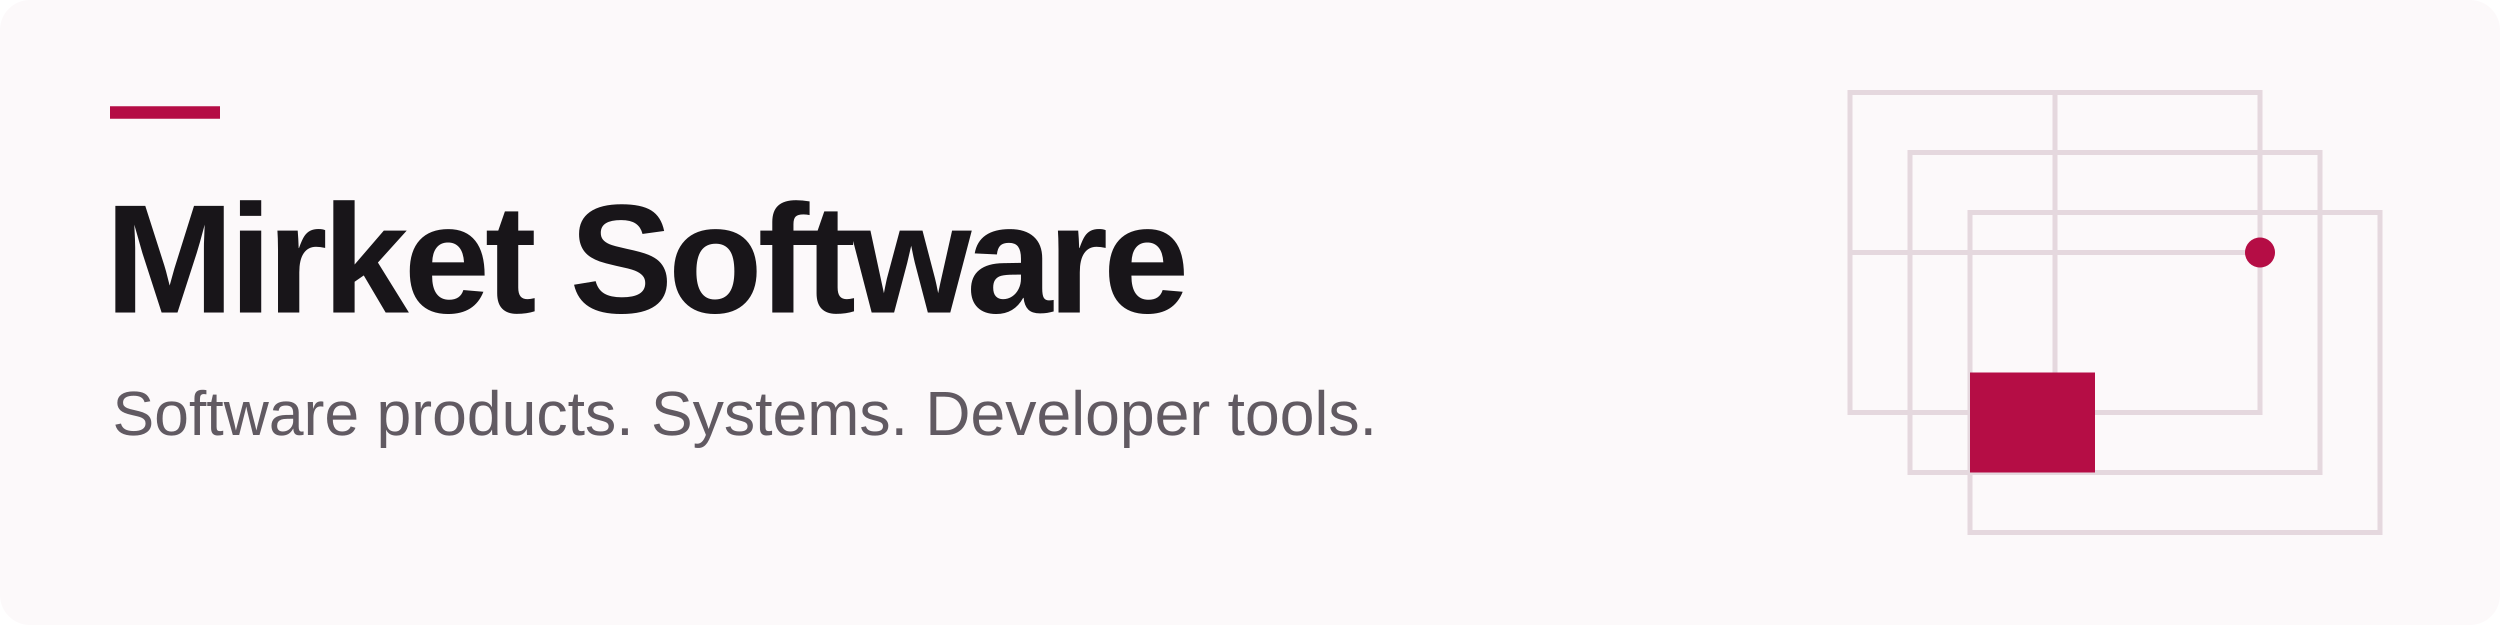
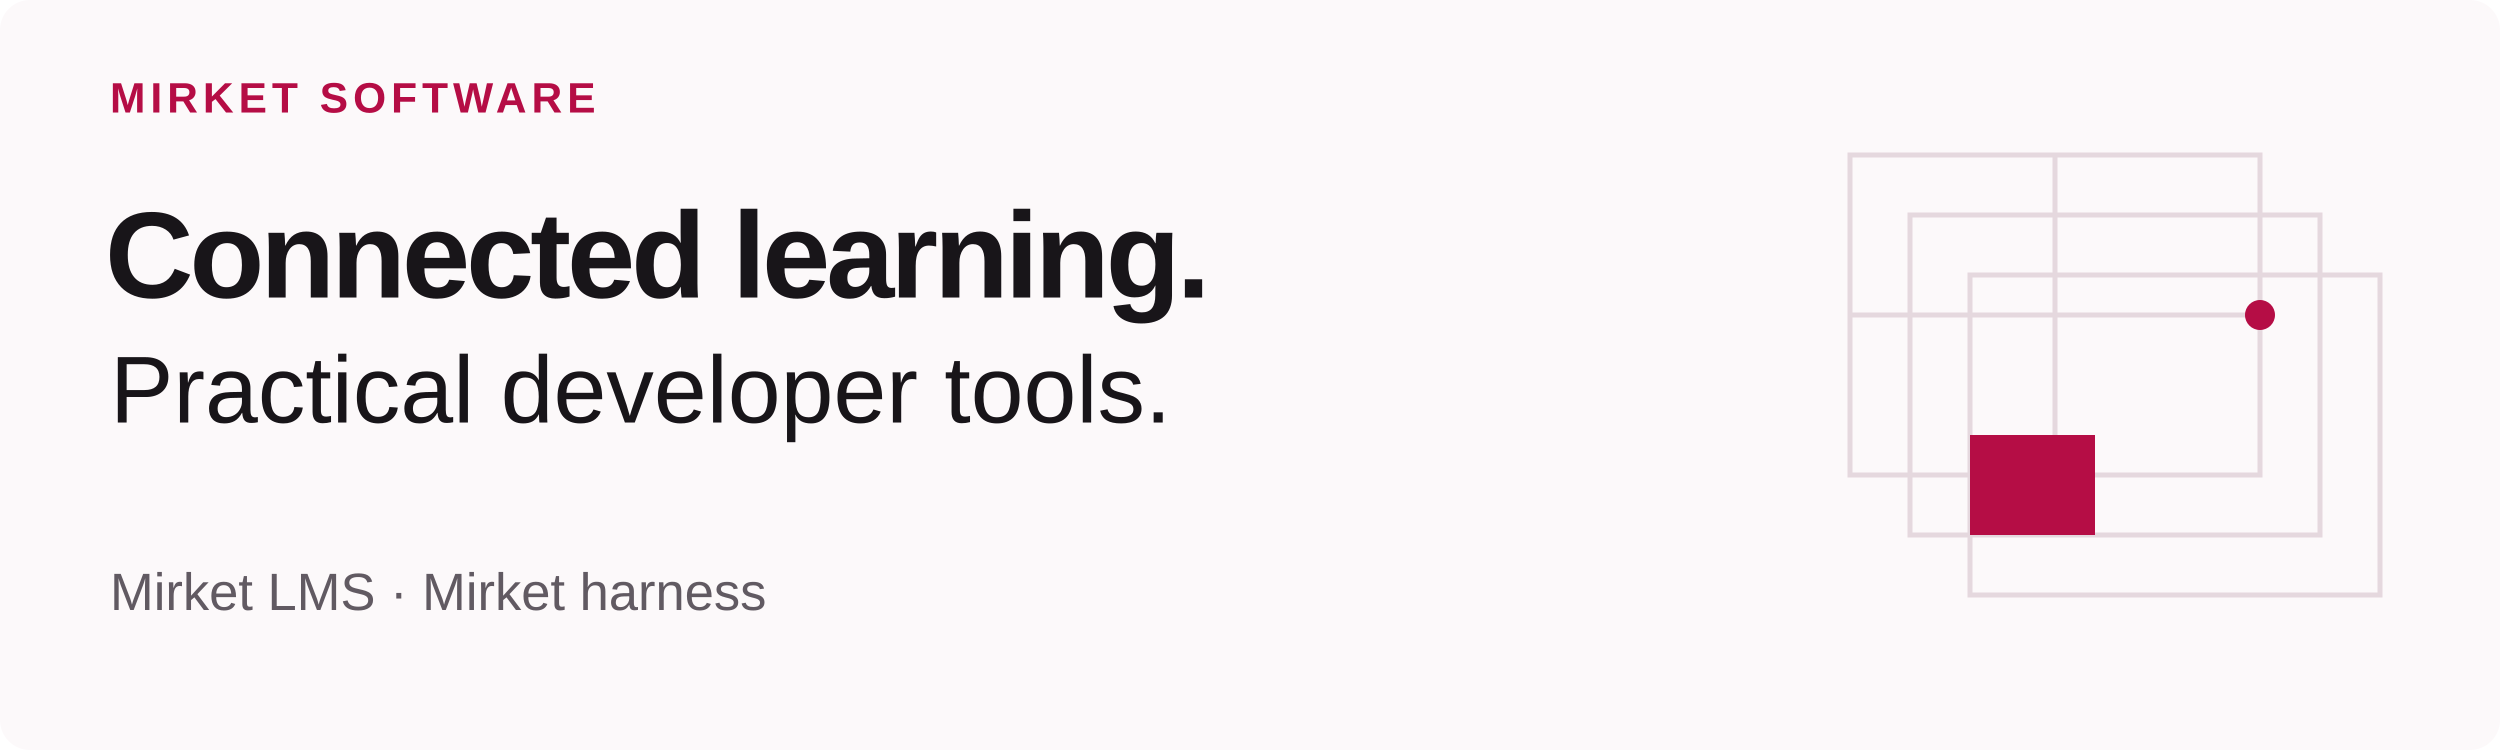
- <svg xmlns="http://www.w3.org/2000/svg" width="1000" height="250" viewBox="0 0 1000 250" role="img" aria-labelledby="title desc">
-   <rect width="1000" height="250" rx="12" fill="#fcf9fa" />
-   <path d="M44 45h44" stroke="#b50d45" stroke-width="5" />
-   <text x="42" y="125" font-family="Arial,Helvetica,sans-serif" font-size="62" font-weight="700" letter-spacing="-2" fill="#181519">Mirket Software</text>
-   <text x="45" y="174" font-family="Arial,Helvetica,sans-serif" font-size="25" fill="#615a62">Software products. Systems. Developer tools.</text>
+ <svg xmlns="http://www.w3.org/2000/svg" width="1000" height="300" viewBox="0 0 1000 300" role="img" aria-labelledby="title desc">
+   <rect width="1000" height="300" rx="12" fill="#fcf9fa" />
+   <g font-family="Arial,Helvetica,sans-serif">
+     <text x="44" y="45" font-size="17" font-weight="700" letter-spacing="2" fill="#b50d45">MIRKET SOFTWARE</text>
+     <text x="42" y="119" font-size="49" font-weight="700" letter-spacing="-1.6" fill="#181519">Connected learning.</text>
+     <text x="44" y="169" font-size="38" fill="#181519">Practical developer tools.</text>
+     <text x="44" y="244" font-size="21" fill="#615a62">Mirket LMS · Mirket harness</text>
+   </g>
  <g fill="none" stroke="#e5d8de" stroke-width="2">
-     <path d="M764 61h164v128H764z M788 85h164v128H788z M740 37h164v128H740z" />
-     <path d="M740 101h164M822 37v128" />
+     <path d="M764 86h164v128H764z M788 110h164v128H788z M740 62h164v128H740z M740 126h164M822 62v128" />
  </g>
-   <path d="M788 149h50v40h-50z" fill="#b50d45" />
-   <circle cx="904" cy="101" r="6" fill="#b50d45" />
+   <path d="M788 174h50v40h-50z" fill="#b50d45" />
+   <circle cx="904" cy="126" r="6" fill="#b50d45" />
</svg>
